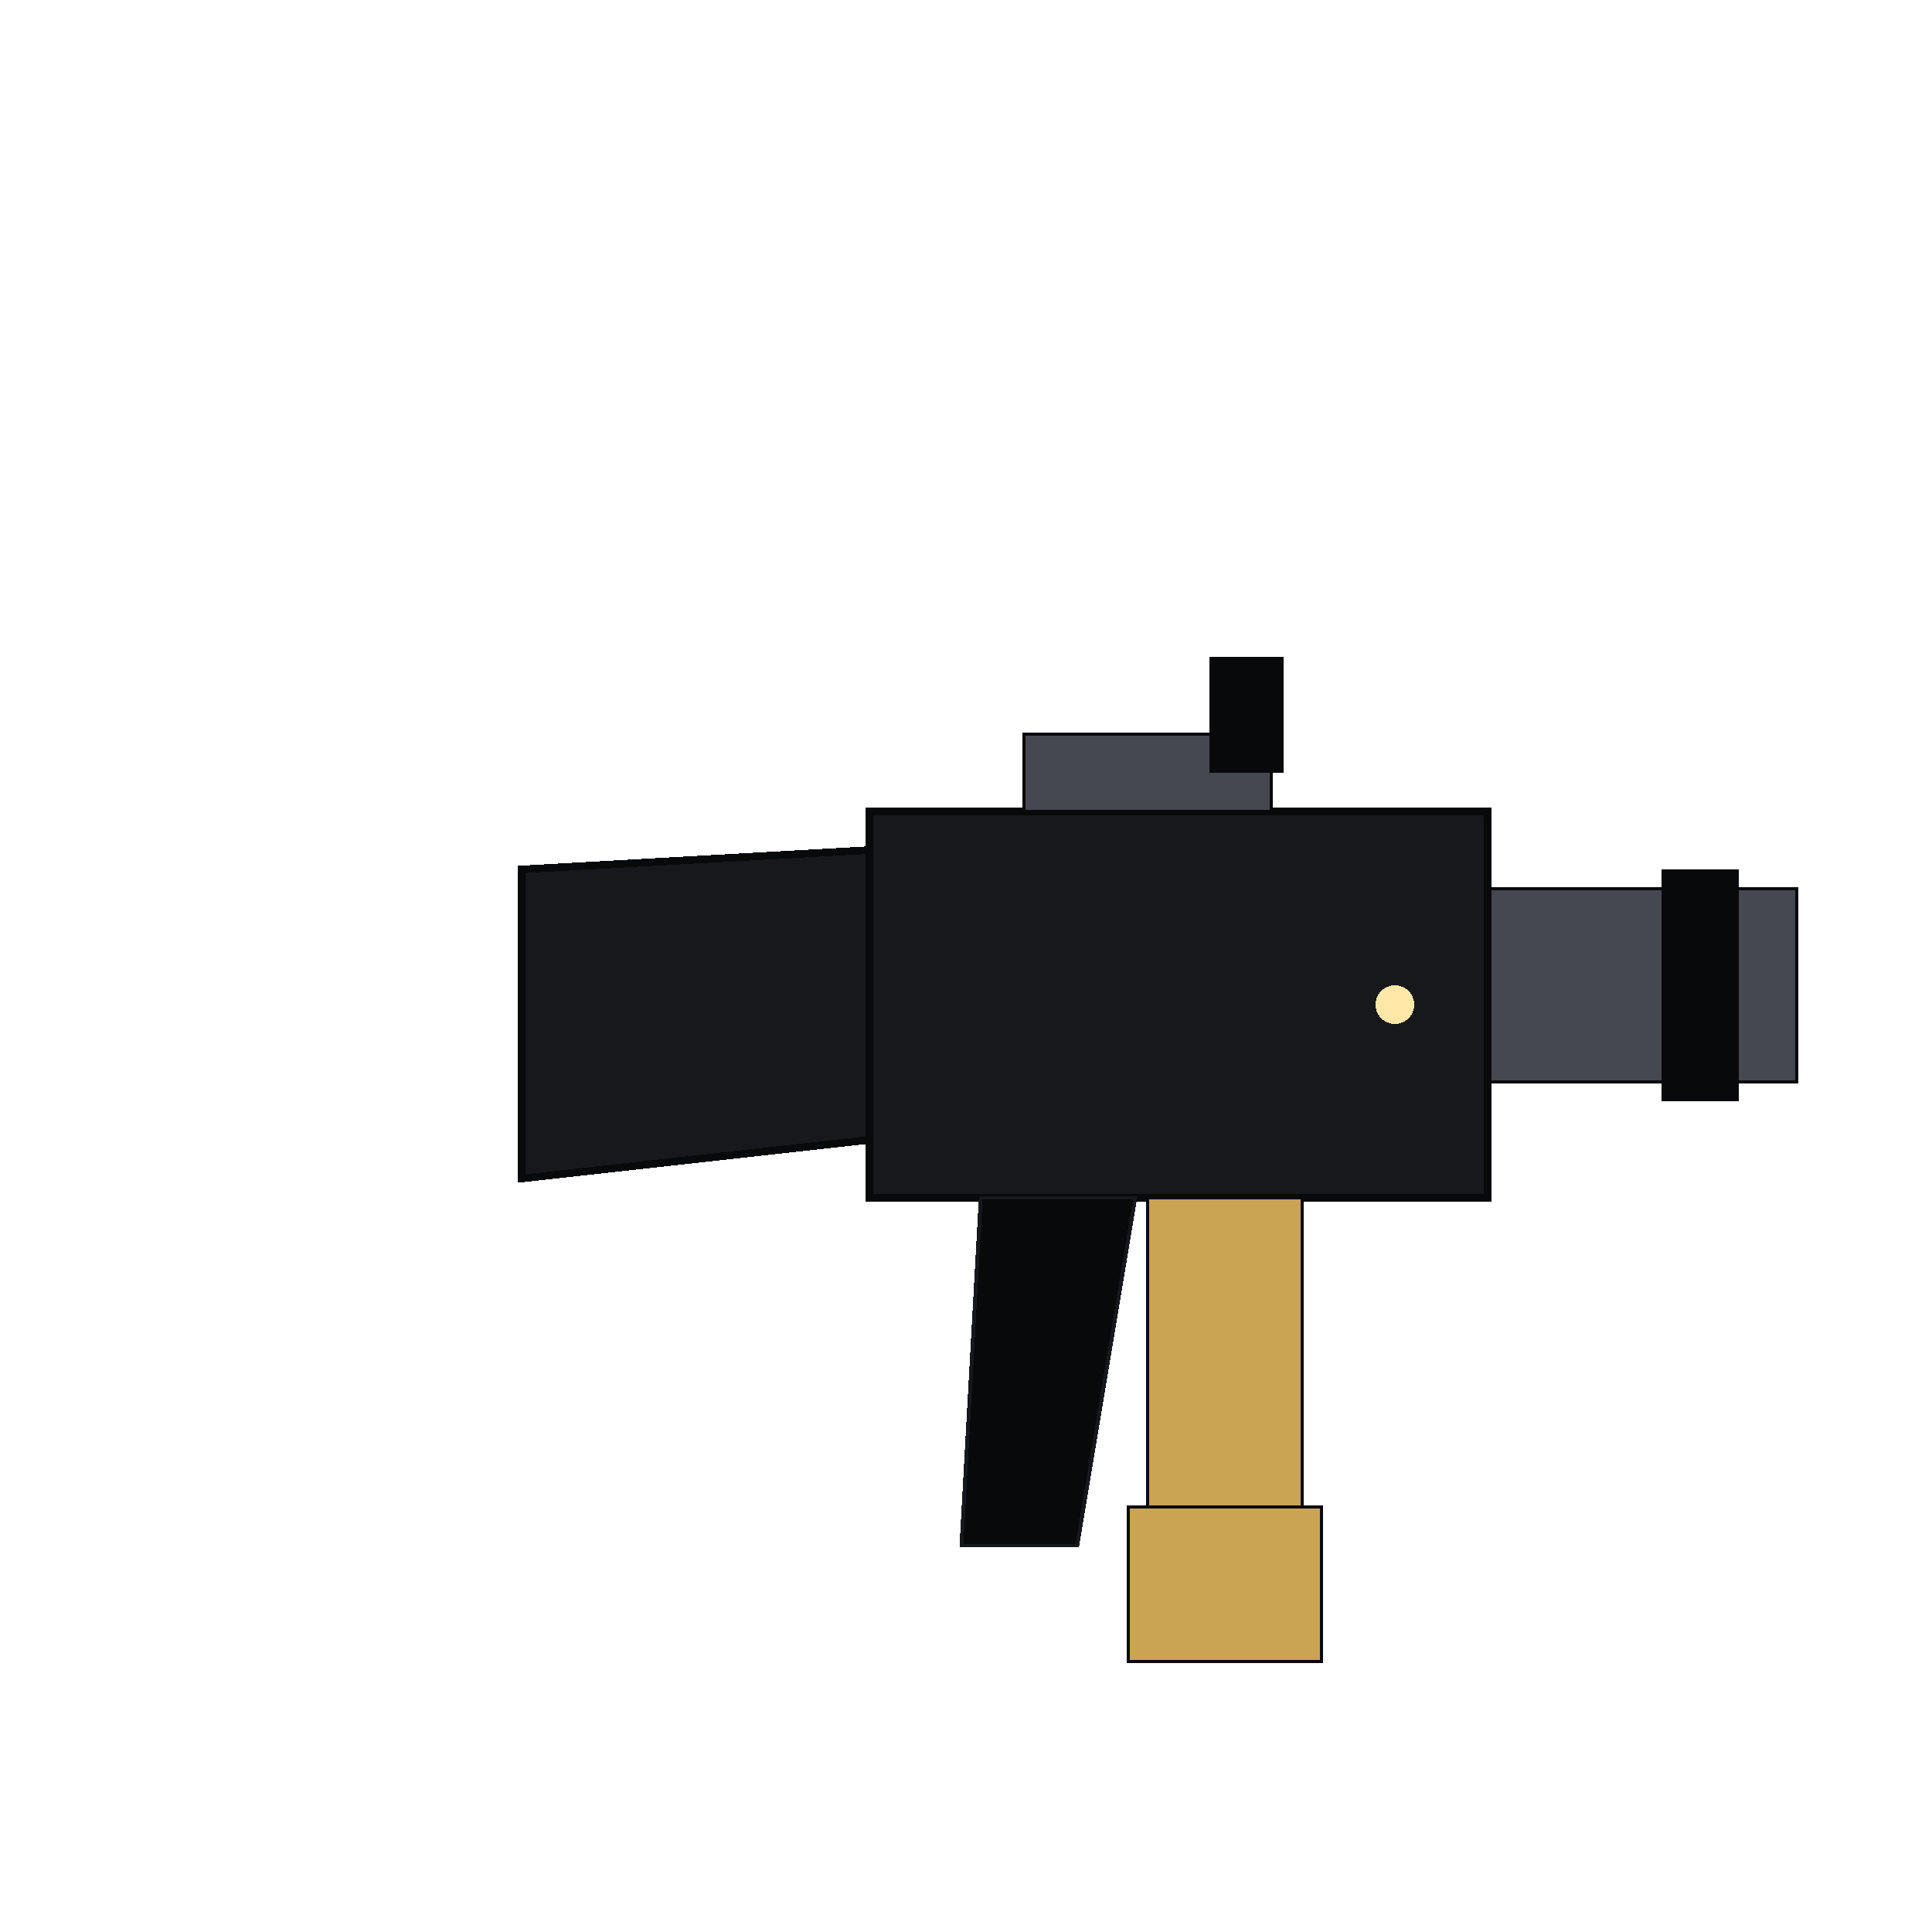
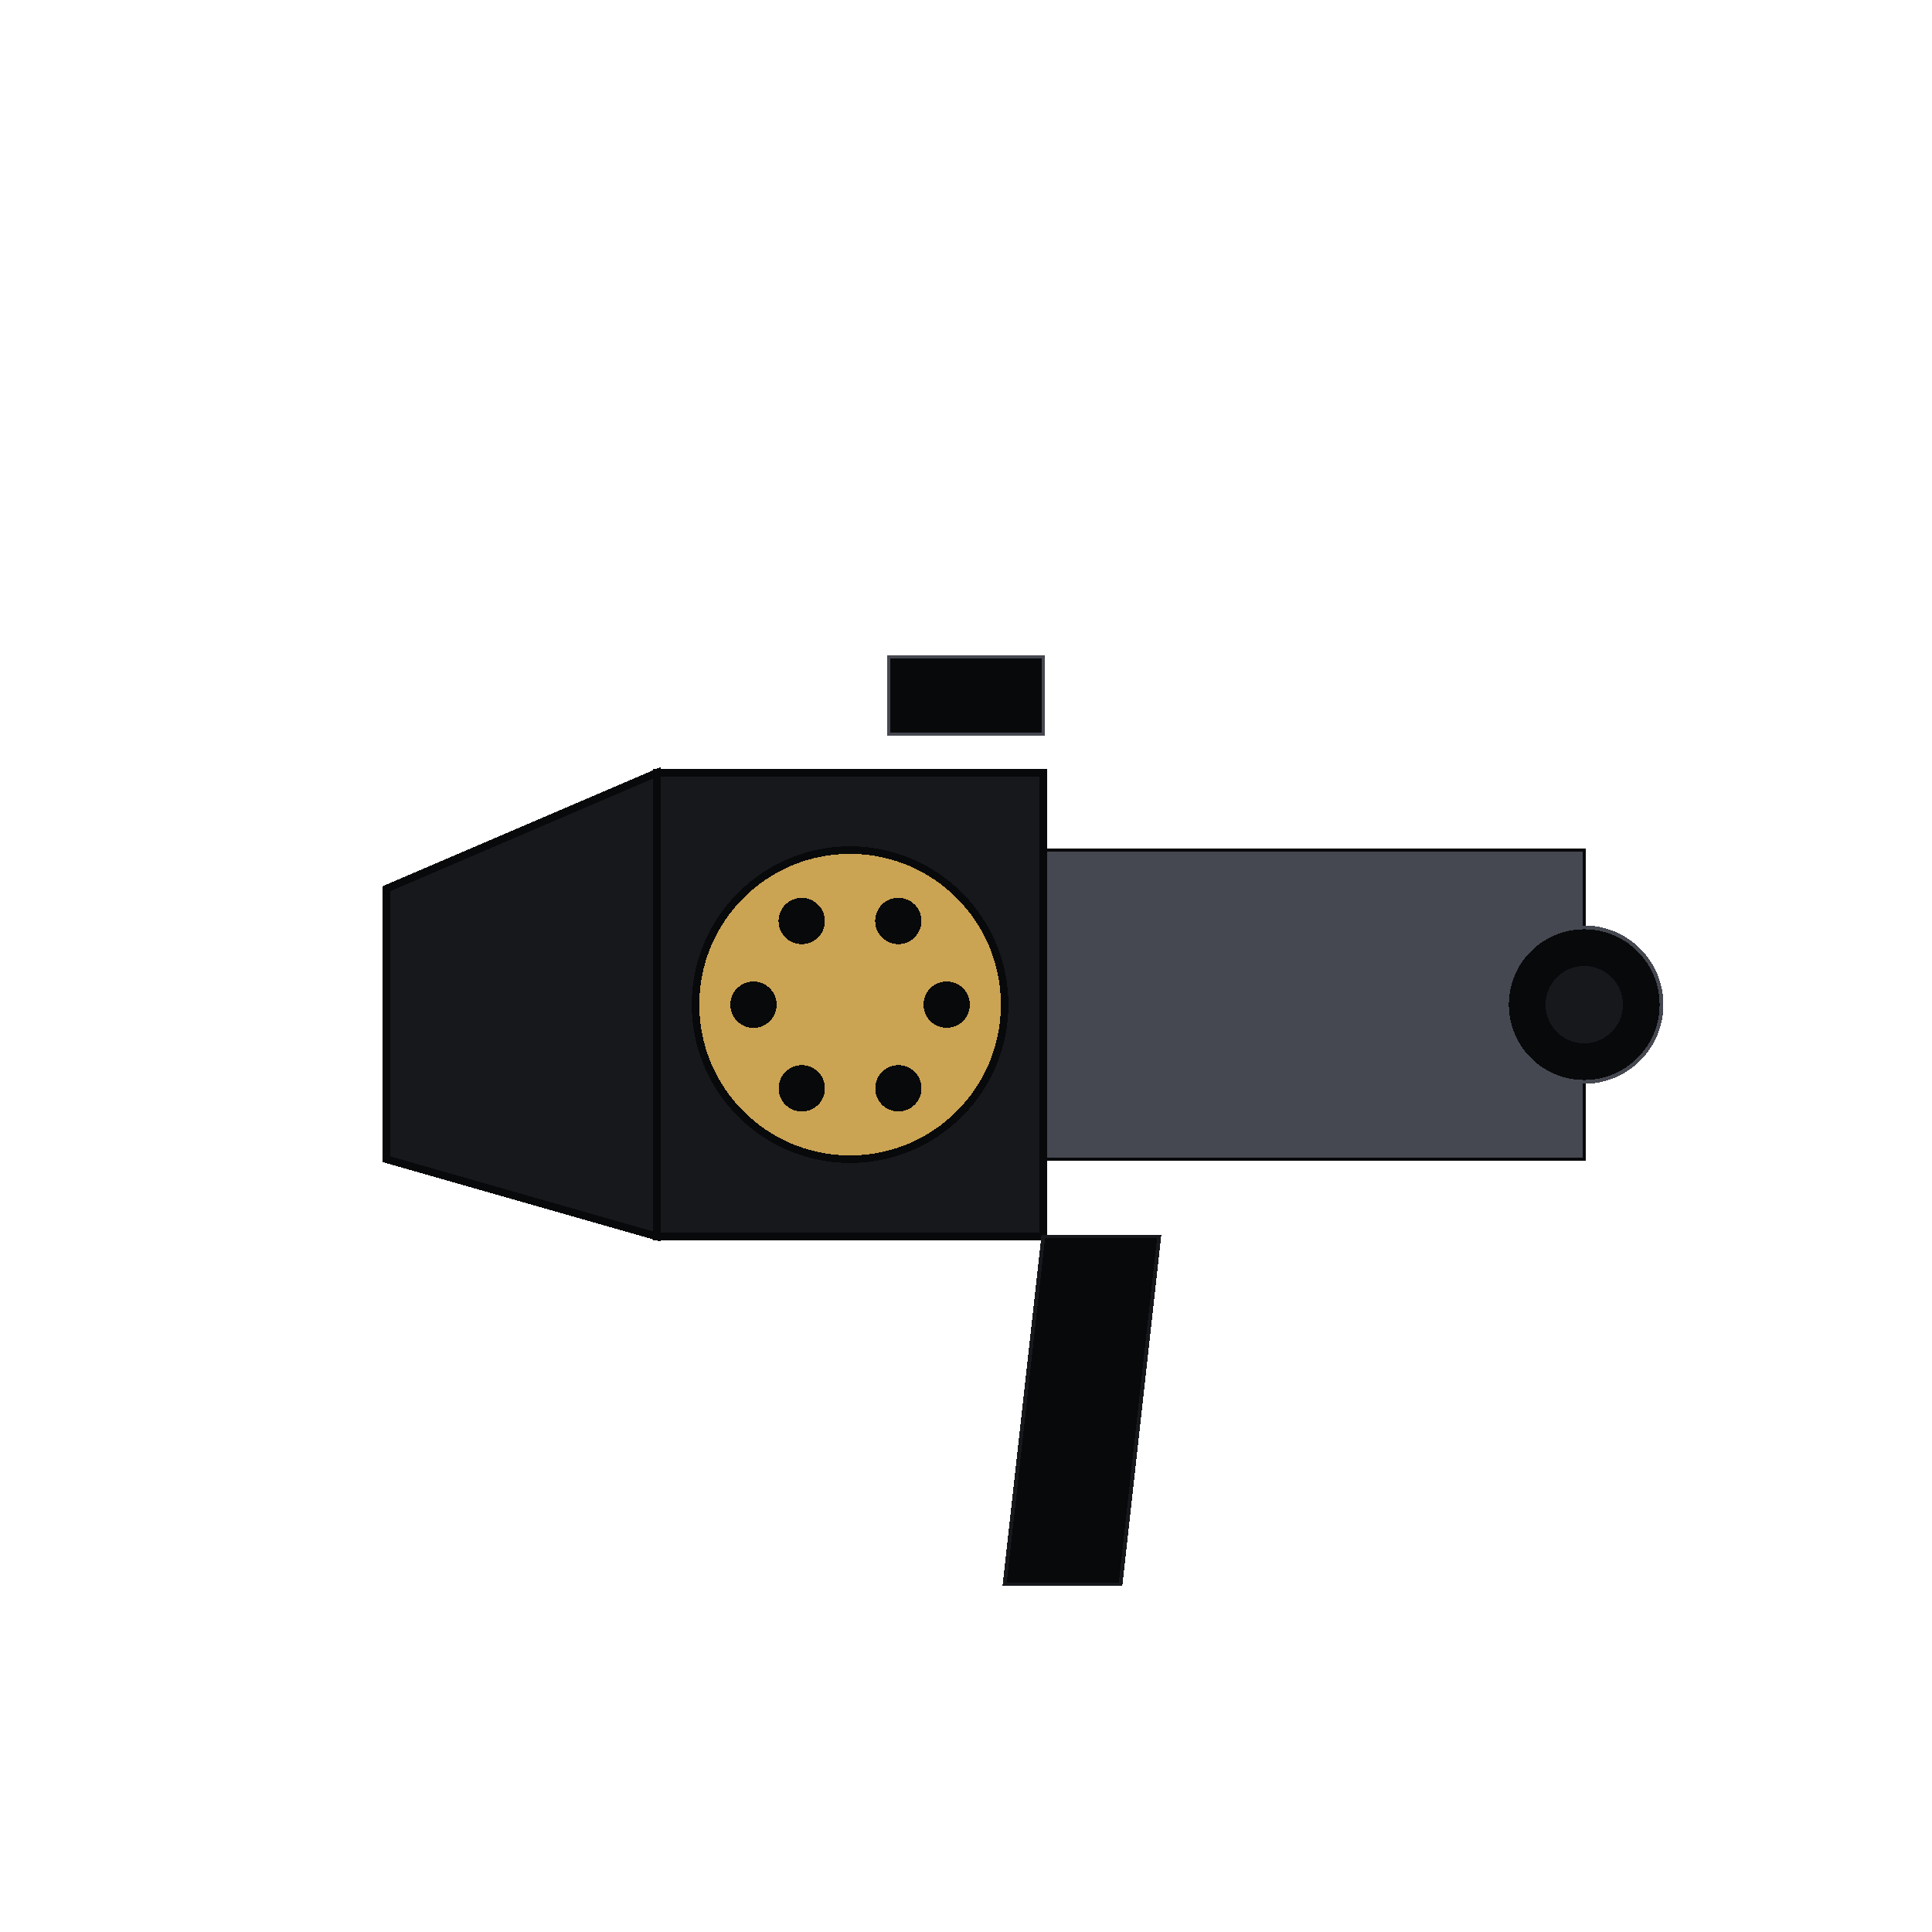
<svg xmlns="http://www.w3.org/2000/svg" viewBox="0 0 256 256" width="256" height="256" shape-rendering="crispEdges">
-   <rect x="179.20" y="117.76" width="58.88" height="25.60" fill="#454850" stroke="#08090b" stroke-width="0.50" />
-   <rect x="220.16" y="115.20" width="10.24" height="30.72" fill="#08090b" />
-   <rect x="115.20" y="107.52" width="81.92" height="51.20" fill="#16181c" stroke="#08090b" stroke-width="1.00" />
-   <polygon points="129.95,158.72 150.43,158.72 142.75,204.80 127.39,204.80" fill="#08090b" stroke="#16181c" stroke-width="0.50" />
-   <rect x="152.06" y="158.72" width="20.48" height="40.96" fill="#caa353" stroke="#08090b" stroke-width="0.50" />
-   <polygon points="69.12,115.20 115.20,112.64 115.20,151.04 69.12,156.16" fill="#16181c" stroke="#08090b" stroke-width="1.00" />
-   <rect x="135.68" y="97.28" width="32.77" height="10.24" fill="#454850" stroke="#08090b" stroke-width="0.50" />
-   <rect x="160.26" y="87.04" width="9.83" height="15.36" fill="#08090b" />
-   <circle cx="184.83" cy="133.12" r="2.56" fill="#ffe7a8" />
-   <rect x="149.50" y="199.68" width="25.60" height="20.48" fill="#caa353" stroke="#08090b" stroke-width="0.50" />
+   <rect x="138.24" y="112.64" width="71.68" height="40.96" fill="#454850" stroke="#08090b" stroke-width="0.50" />
+   <circle cx="209.92" cy="133.12" r="10.24" fill="#08090b" stroke="#454850" stroke-width="0.50" />
+   <circle cx="209.92" cy="133.12" r="5.12" fill="#16181c" />
+   <rect x="87.04" y="102.40" width="51.20" height="61.44" fill="#16181c" stroke="#08090b" stroke-width="1.00" />
+   <circle cx="112.64" cy="133.12" r="20.48" fill="#caa353" stroke="#08090b" stroke-width="1.00" />
+   <circle cx="125.44" cy="133.12" r="3.07" fill="#08090b" />
+   <circle cx="119.04" cy="144.20" r="3.07" fill="#08090b" />
+   <circle cx="106.24" cy="144.21" r="3.07" fill="#08090b" />
+   <circle cx="99.84" cy="133.13" r="3.07" fill="#08090b" />
+   <circle cx="106.23" cy="122.04" r="3.07" fill="#08090b" />
+   <circle cx="119.03" cy="122.03" r="3.07" fill="#08090b" />
+   <rect x="117.76" y="87.04" width="20.48" height="10.24" fill="#08090b" stroke="#454850" stroke-width="0.50" />
+   <polygon points="138.24,163.84 153.60,163.84 148.48,209.92 133.12,209.92" fill="#08090b" stroke="#16181c" stroke-width="0.50" />
+   <polygon points="51.20,117.76 87.04,102.40 87.04,163.84 51.20,153.60" fill="#16181c" stroke="#08090b" stroke-width="1.00" />
</svg>
